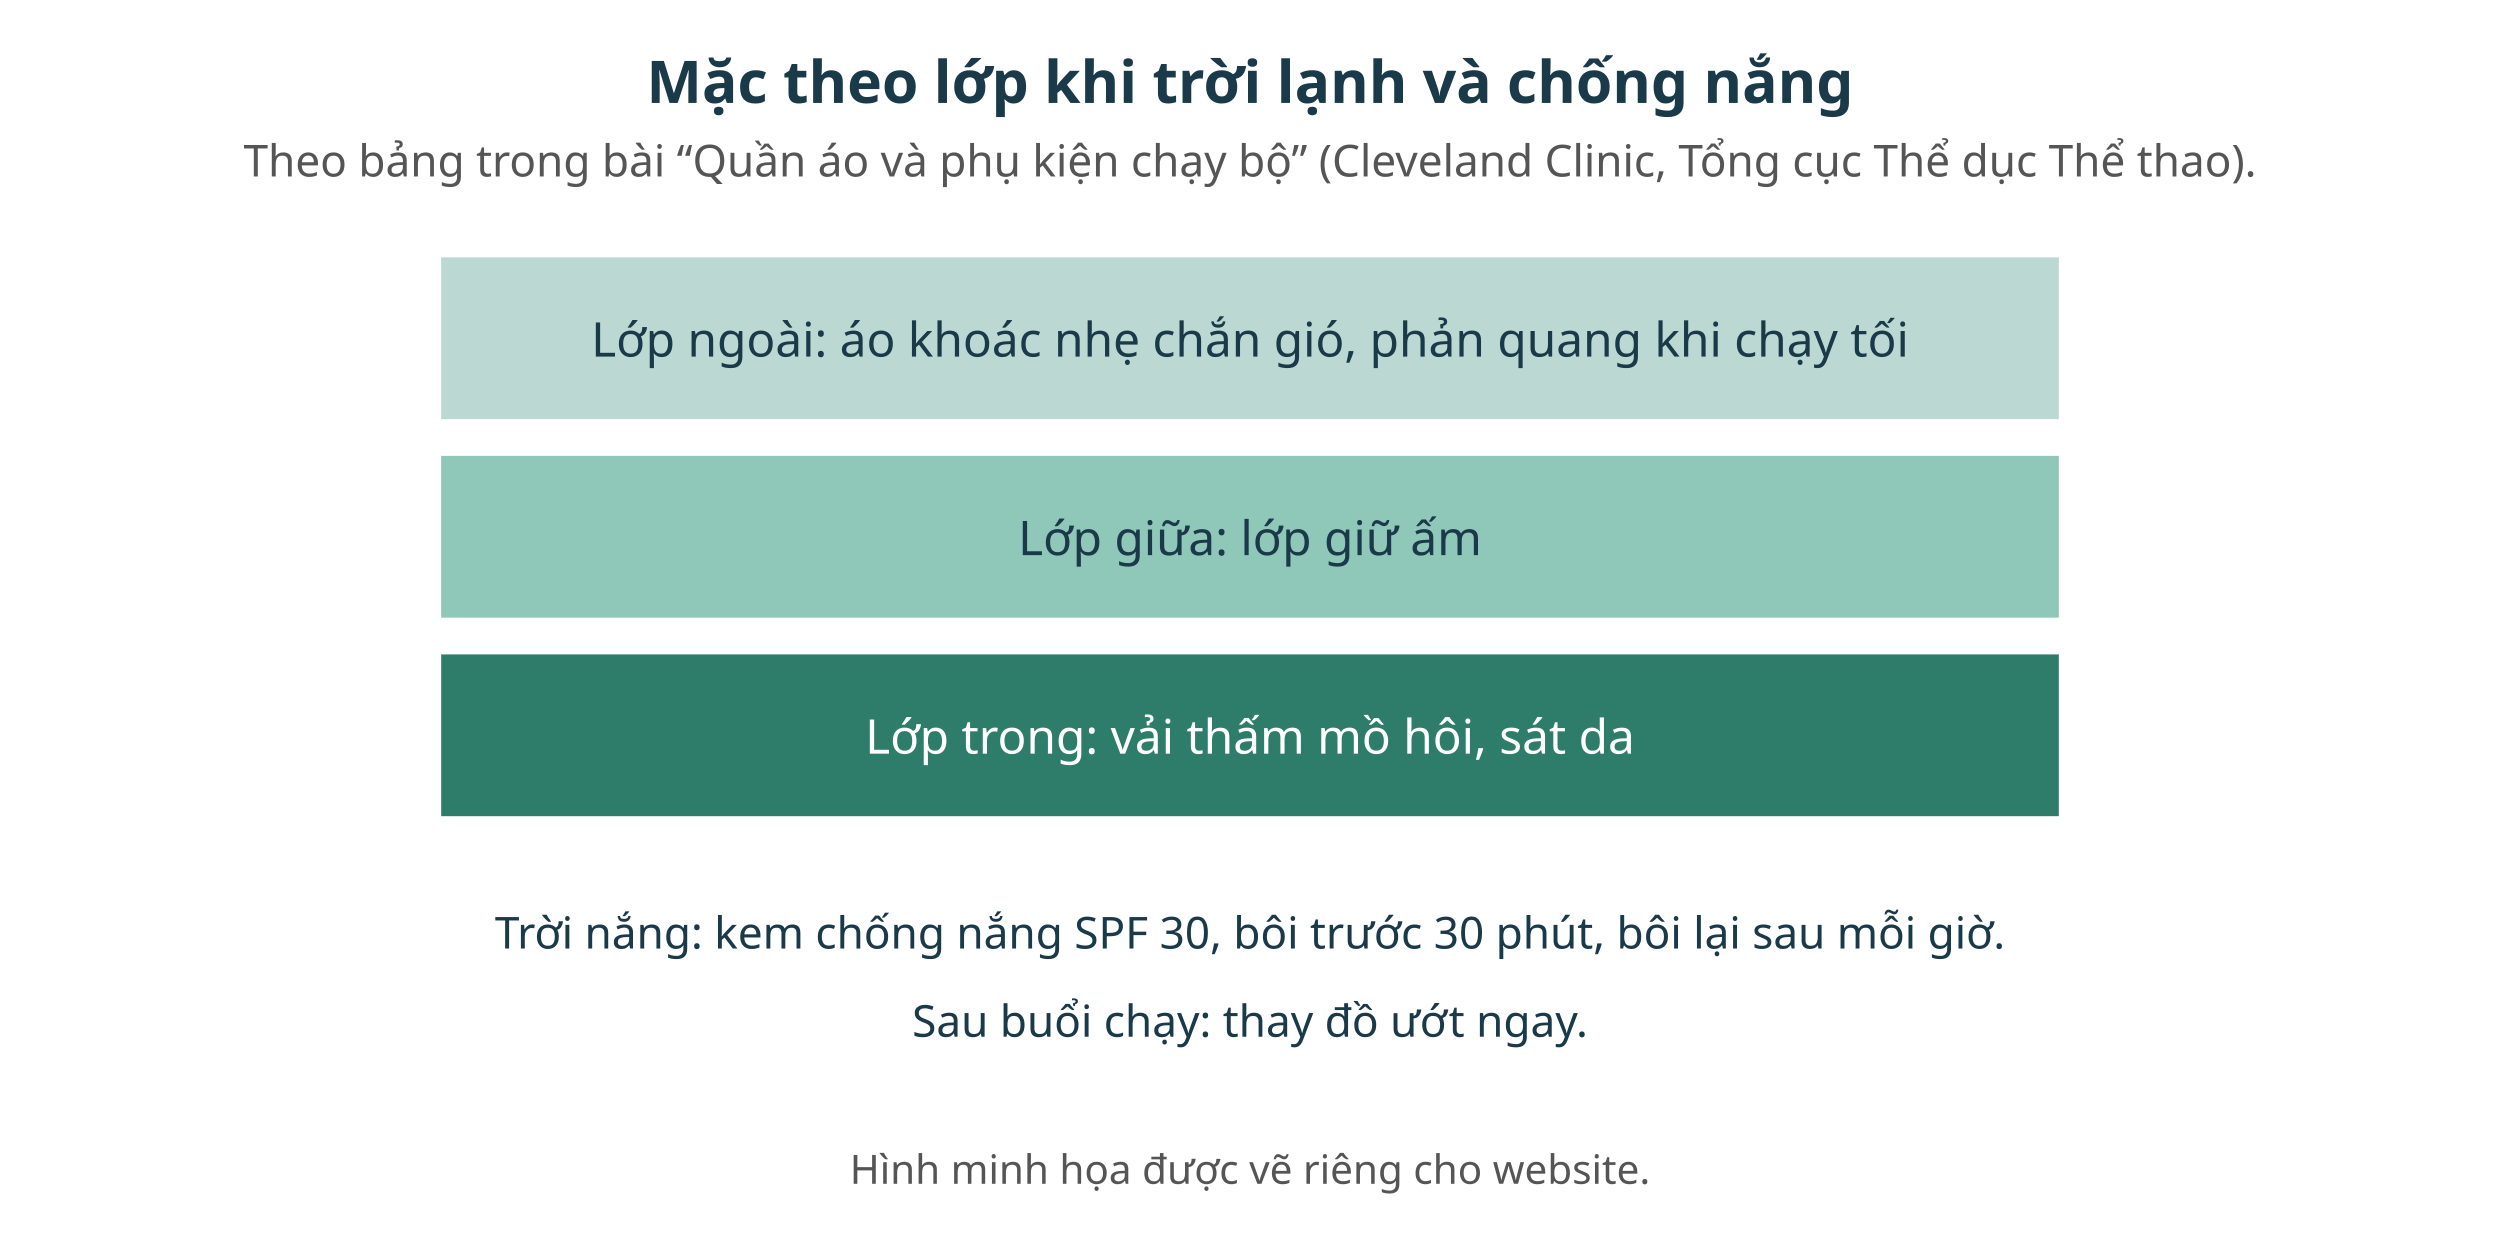
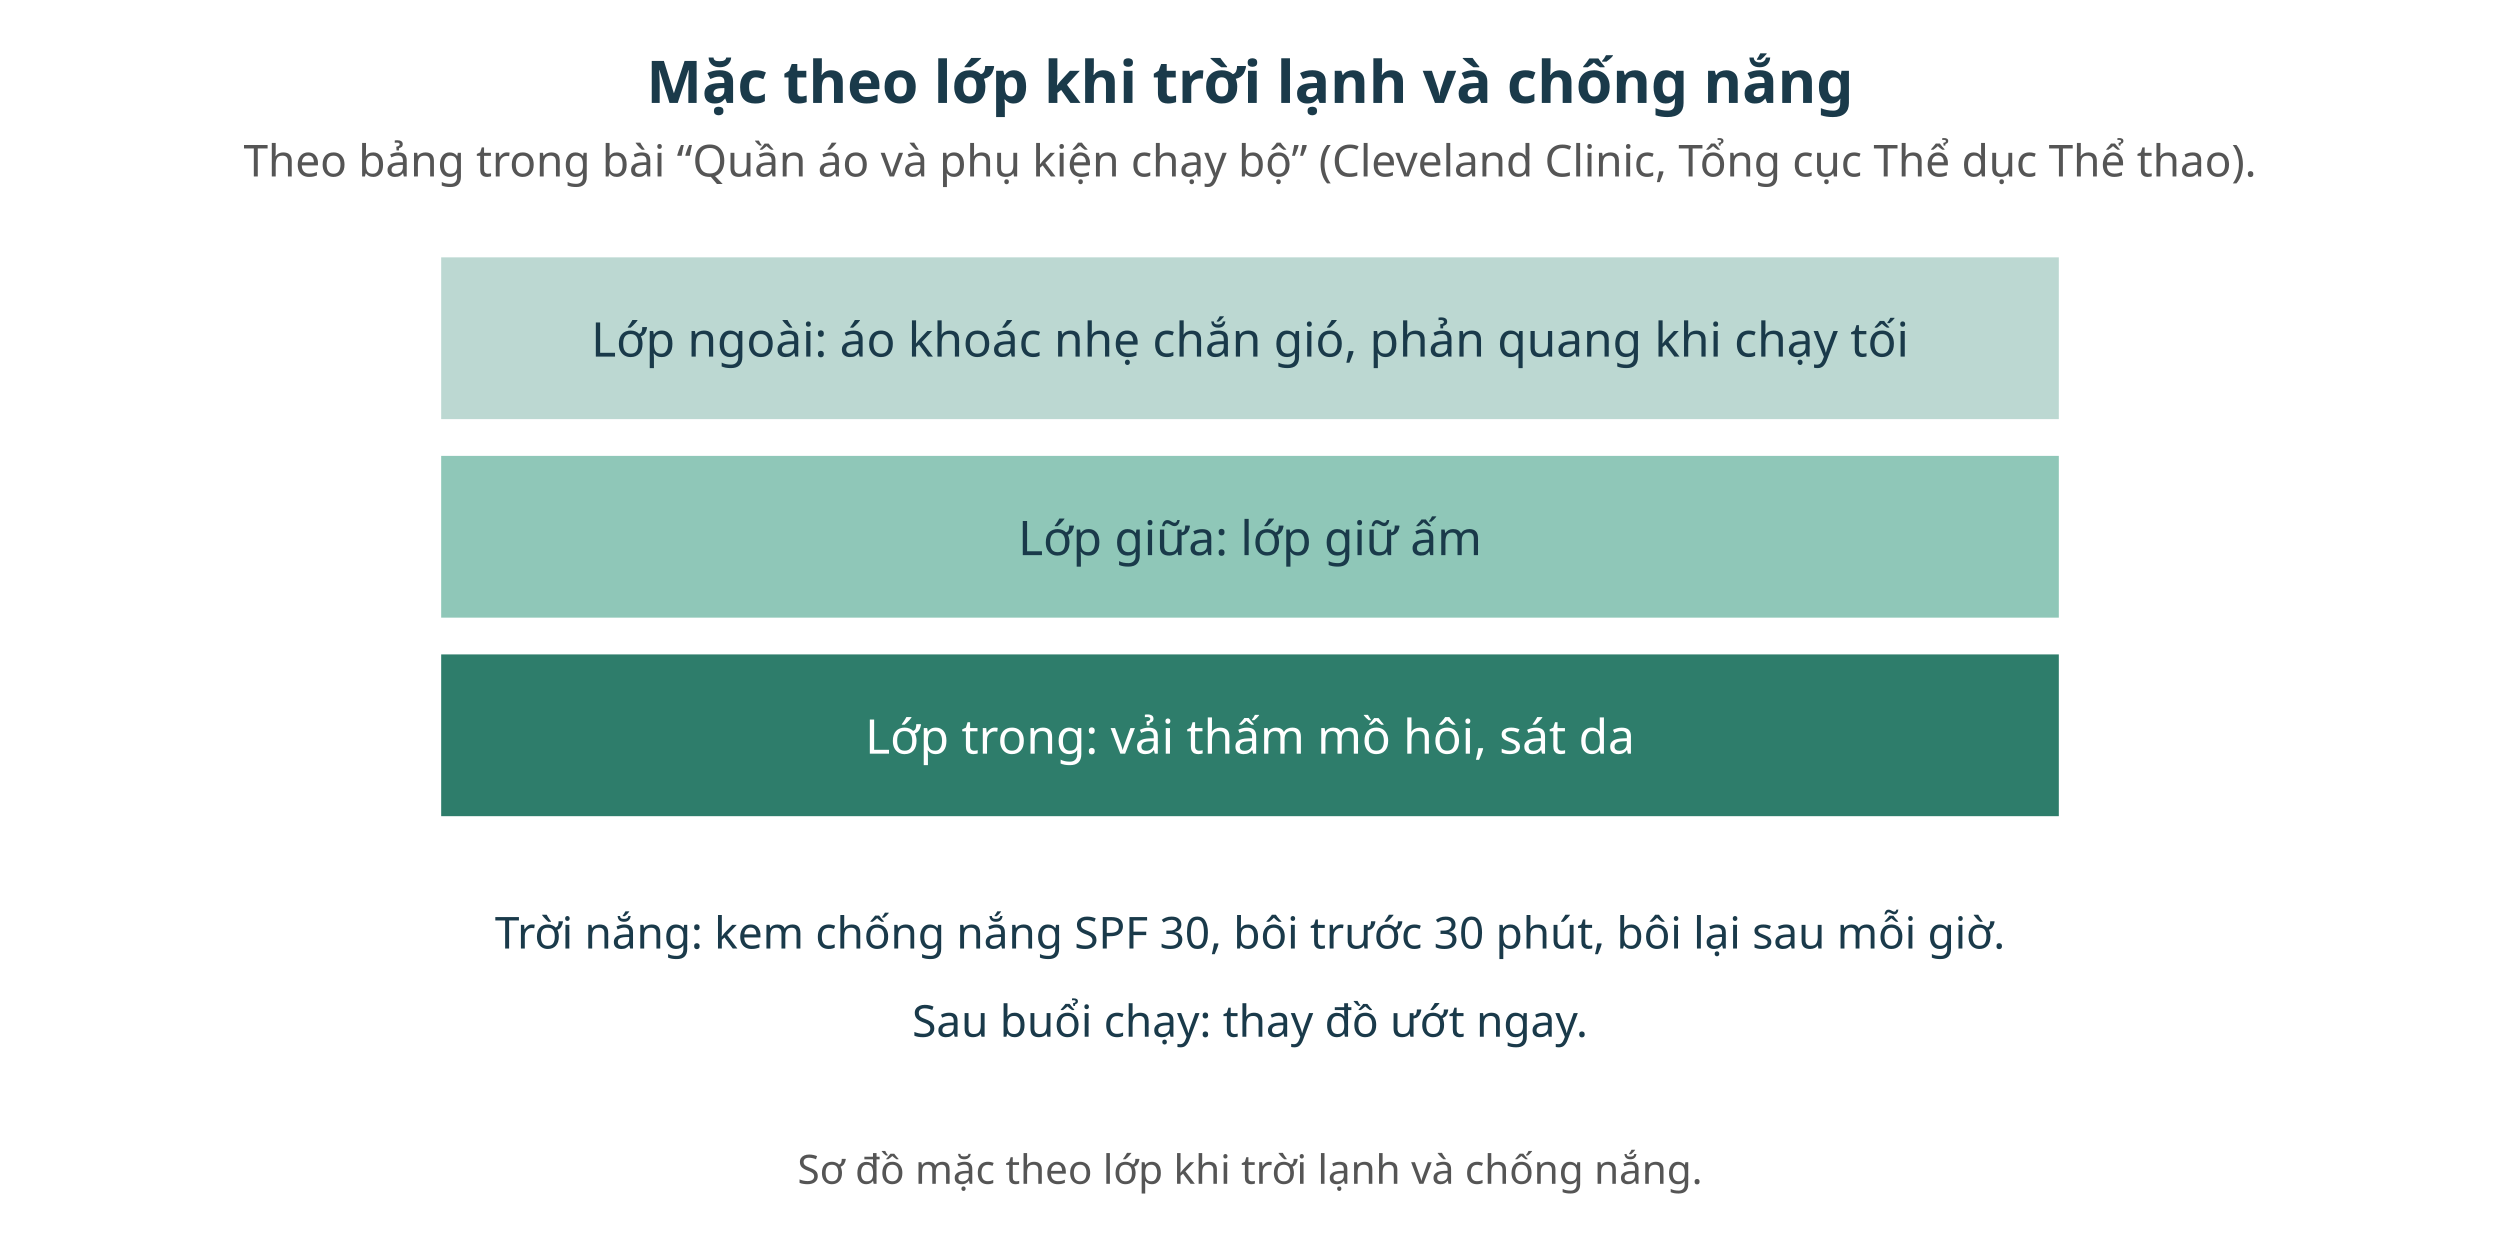
<svg xmlns="http://www.w3.org/2000/svg" viewBox="0 0 680 340" role="img" aria-label="Mặc theo lớp khi trời lạnh: lớp trong vải thấm mồ hôi, lớp giữa giữ ấm, lớp ngoài áo khoác nhẹ chắn gió; trời nắng bôi kem chống nắng SPF 30 trước 30 phút và bôi lại sau mỗi giờ; sau buổi chạy thay đồ ướt ngay">
  <rect width="680" height="340" fill="#ffffff" />
  <text x="340" y="28" font-family="sans-serif" font-size="16" font-weight="bold" text-anchor="middle" fill="#1a3a4a">Mặc theo lớp khi trời lạnh và chống nắng</text>
  <text x="340" y="48" font-family="sans-serif" font-size="12" text-anchor="middle" fill="#555555">Theo bảng trong bài “Quần áo và phụ kiện chạy bộ” (Cleveland Clinic, Tổng cục Thể dục Thể thao).</text>
  <g font-family="sans-serif" font-size="13" fill="#1a3a4a">
    <rect x="120" y="70" width="440" height="44" fill="#bcd8d2" />
    <text x="340" y="97" text-anchor="middle">Lớp ngoài: áo khoác nhẹ chắn gió, phản quang khi chạy tối</text>
    <rect x="120" y="124" width="440" height="44" fill="#8fc7b8" />
    <text x="340" y="151" text-anchor="middle">Lớp giữa: lớp giữ ấm</text>
    <rect x="120" y="178" width="440" height="44" fill="#2e7d6b" />
    <text x="340" y="205" text-anchor="middle" fill="#ffffff">Lớp trong: vải thấm mồ hôi, sát da</text>
  </g>
  <text x="340" y="258" font-family="sans-serif" font-size="12" text-anchor="middle" fill="#1a3a4a">Trời nắng: kem chống nắng SPF 30, bôi trước 30 phút, bôi lại sau mỗi giờ.</text>
  <text x="340" y="282" font-family="sans-serif" font-size="12" text-anchor="middle" fill="#1a3a4a">Sau buổi chạy: thay đồ ướt ngay.</text>
-   <text x="340" y="322" font-family="sans-serif" font-size="11" text-anchor="middle" fill="#555555">Hình minh họa được vẽ riêng cho website.</text>
+   <text x="340" y="322" font-family="sans-serif" font-size="11" text-anchor="middle" fill="#555555">Sơ đồ mặc theo lớp khi trời lạnh và chống nắng.</text>
</svg>
